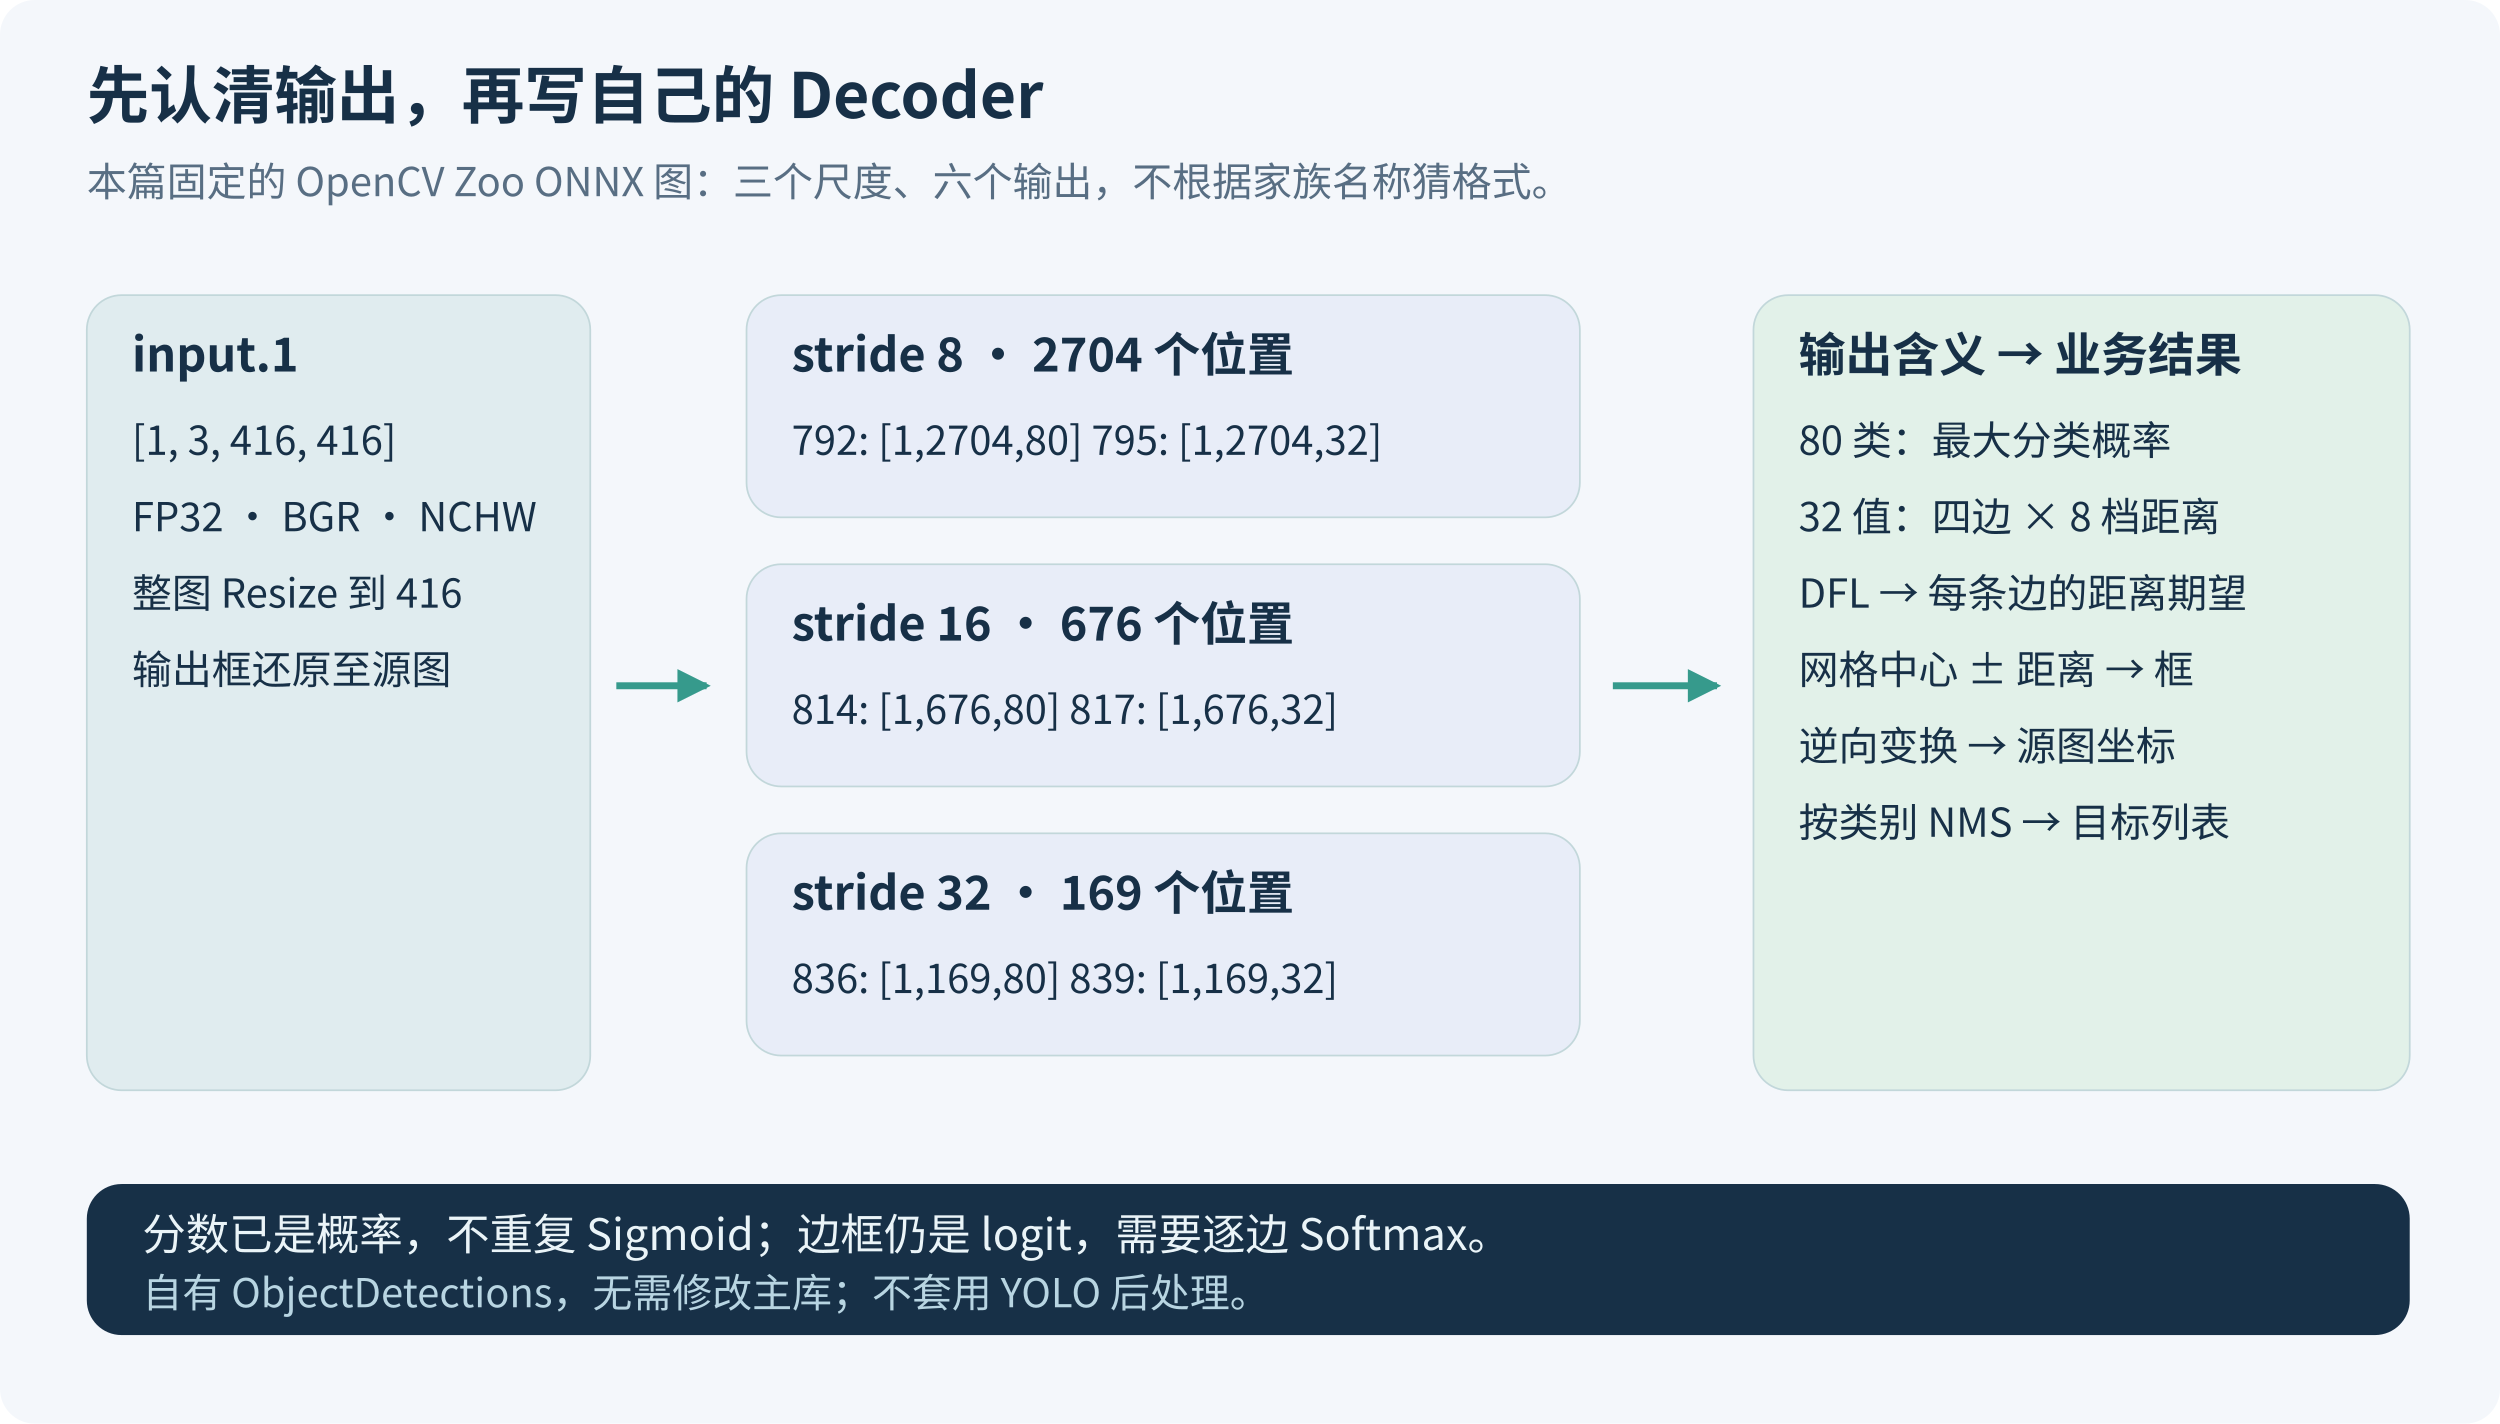
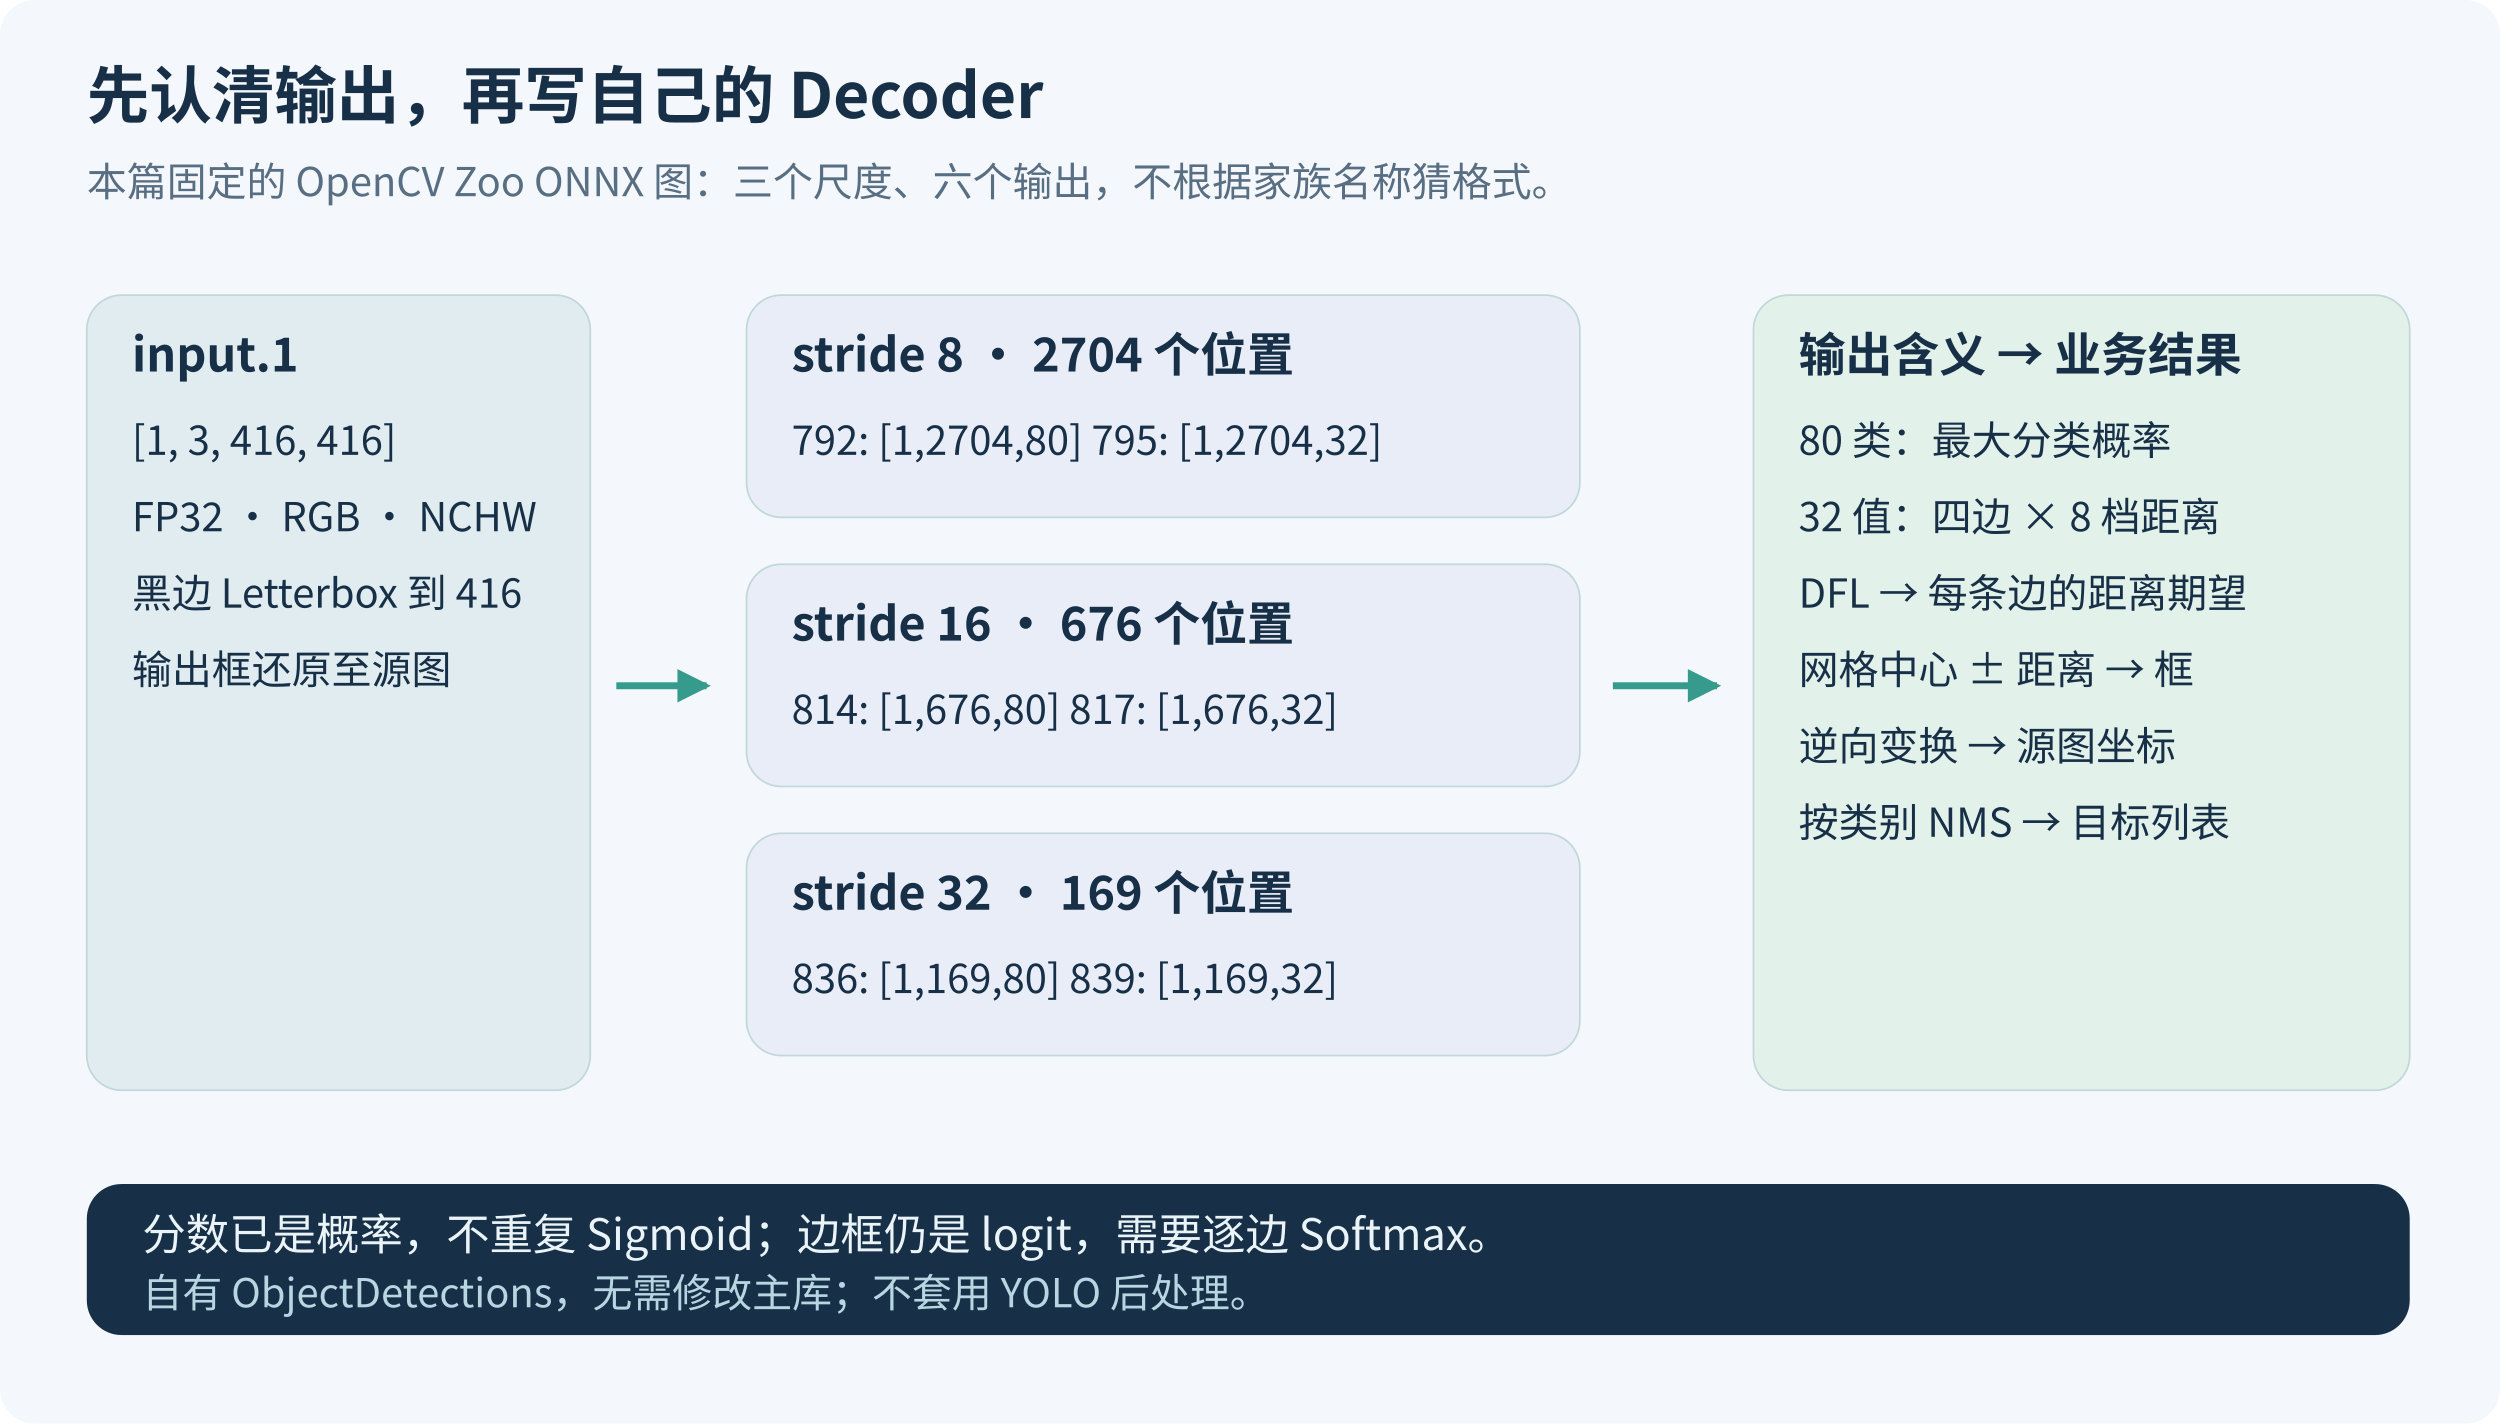
<svg xmlns="http://www.w3.org/2000/svg" width="1440" height="820" viewBox="0 0 1440 820" role="img" aria-labelledby="title desc">
  <defs>
    <marker id="arrow" viewBox="0 0 10 10" refX="8" refY="5" markerWidth="6" markerHeight="6" orient="auto">
      <path d="M1 1L9 5L1 9Z" fill="#369a8c" />
    </marker>
    <filter id="shadow">
      <feDropShadow dx="0" dy="8" stdDeviation="8" flood-opacity=".16" />
    </filter>
  </defs>
  <rect x="0" y="0" width="1440" height="820" rx="20" fill="#f4f7fb" stroke="none" />
  <g font-family="Segoe UI, Microsoft YaHei, Noto Sans CJK SC, sans-serif">
    <text x="50" y="68" font-size="36" fill="#173047" font-weight="700">先认清输出，再写自己的 Decoder</text>
    <text x="50" y="113" font-size="23" fill="#586e83" font-weight="400">本篇固定的 OpenCV Zoo ONNX 图：三个尺度、六个输出，不根据家族名称猜格式。</text>
    <rect x="50" y="170" width="290" height="458" rx="20" fill="#e0ecef" stroke="#c2d7da" />
    <text x="76" y="214" font-size="27" fill="#173047" font-weight="700">input.1</text>
    <text x="76" y="262" font-size="23" fill="#173047" font-weight="400">[1, 3, 416, 416]</text>
-     <text x="76" y="306" font-size="23" fill="#173047" font-weight="400">FP32 · BGR · NCHW</text>
-     <text x="76" y="350" font-size="23" fill="#173047" font-weight="400">整图 Resize 到 416</text>
+     <text x="76" y="306" font-size="23" fill="#173047" font-weight="400">FP32 · RGB · NCHW</text>
+     <text x="76" y="350" font-size="23" fill="#173047" font-weight="400">黑边 Letterbox 到 416</text>
    <text x="76" y="394" font-size="23" fill="#173047" font-weight="400">输出框还原至源图</text>
    <rect x="430" y="170" width="480" height="128" rx="20" fill="#e8edf8" stroke="#c2d7da" />
    <text x="456" y="214" font-size="27" fill="#173047" font-weight="700">stride 8 · 2704 个位置</text>
    <text x="456" y="262" font-size="23" fill="#173047" font-weight="400">792: [1,2704,80]   795: [1,2704,32]</text>
    <rect x="430" y="325" width="480" height="128" rx="20" fill="#e8edf8" stroke="#c2d7da" />
    <text x="456" y="369" font-size="27" fill="#173047" font-weight="700">stride 16 · 676 个位置</text>
    <text x="456" y="417" font-size="23" fill="#173047" font-weight="400">814: [1,676,80]   817: [1,676,32]</text>
    <rect x="430" y="480" width="480" height="128" rx="20" fill="#e8edf8" stroke="#c2d7da" />
    <text x="456" y="524" font-size="27" fill="#173047" font-weight="700">stride 32 · 169 个位置</text>
    <text x="456" y="572" font-size="23" fill="#173047" font-weight="400">836: [1,169,80]   839: [1,169,32]</text>
    <rect x="1010" y="170" width="378" height="458" rx="20" fill="#e2f1e9" stroke="#c2d7da" />
    <text x="1036" y="214" font-size="27" fill="#173047" font-weight="700">输出含义 → 业务结果</text>
    <text x="1036" y="262" font-size="23" fill="#173047" font-weight="400">80 类：最大分类概率</text>
    <text x="1036" y="306" font-size="23" fill="#173047" font-weight="400">32 值：四边 × 8 档距离</text>
    <text x="1036" y="350" font-size="23" fill="#173047" font-weight="400">DFL → 每条边的距离期望</text>
    <text x="1036" y="394" font-size="23" fill="#173047" font-weight="400">网格中心 ± 距离 → 框</text>
    <text x="1036" y="438" font-size="23" fill="#173047" font-weight="400">逆向变换 → 源图坐标</text>
    <text x="1036" y="482" font-size="23" fill="#173047" font-weight="400">按类别 NMS → 目标列表</text>
    <path d="M355 395H407" fill="none" stroke="#369a8c" stroke-width="4" marker-end="url(#arrow)" />
    <path d="M929 395H989" fill="none" stroke="#369a8c" stroke-width="4" marker-end="url(#arrow)" />
    <rect x="50" y="682" width="1338" height="87" rx="20" fill="#173047" stroke="none" />
    <text x="82" y="720" font-size="25" fill="#eaf4f8" font-weight="400">分数已是概率，不重复 Sigmoid；边框仍是 logit，需要逐边 Softmax。</text>
    <text x="82" y="753" font-size="23" fill="#b8d5e2" font-weight="400">自有 ObjectDetections，无需修改主库；不套用 YOLO 后处理。</text>
  </g>
</svg>
